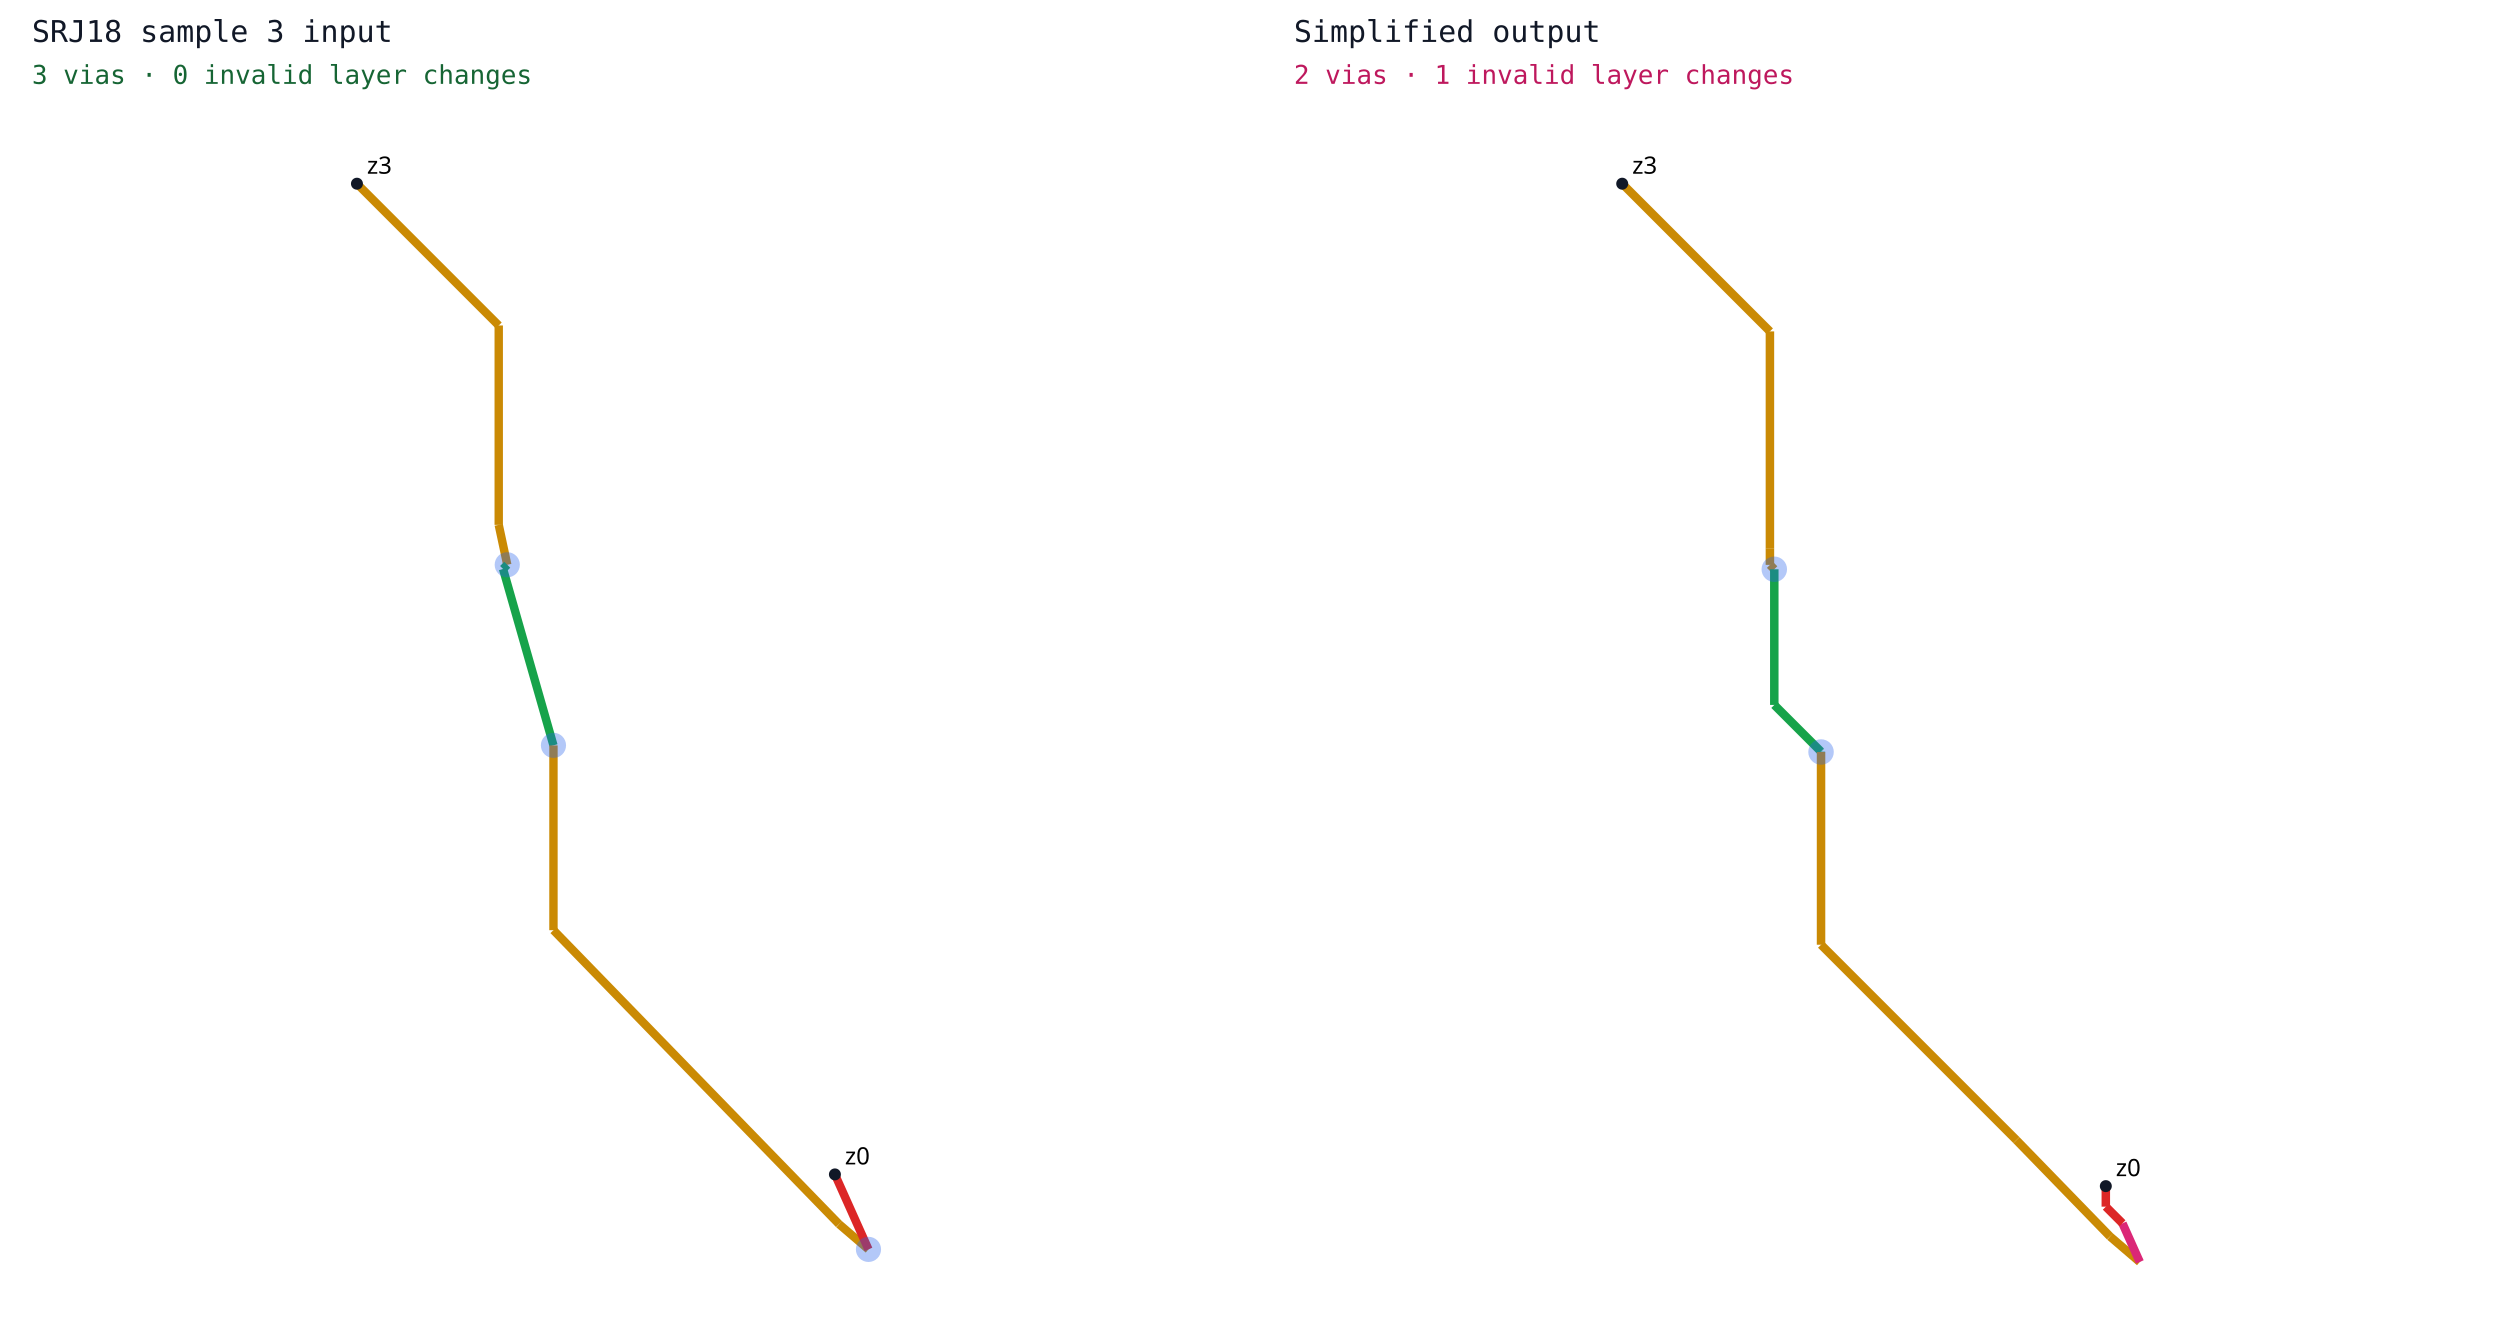
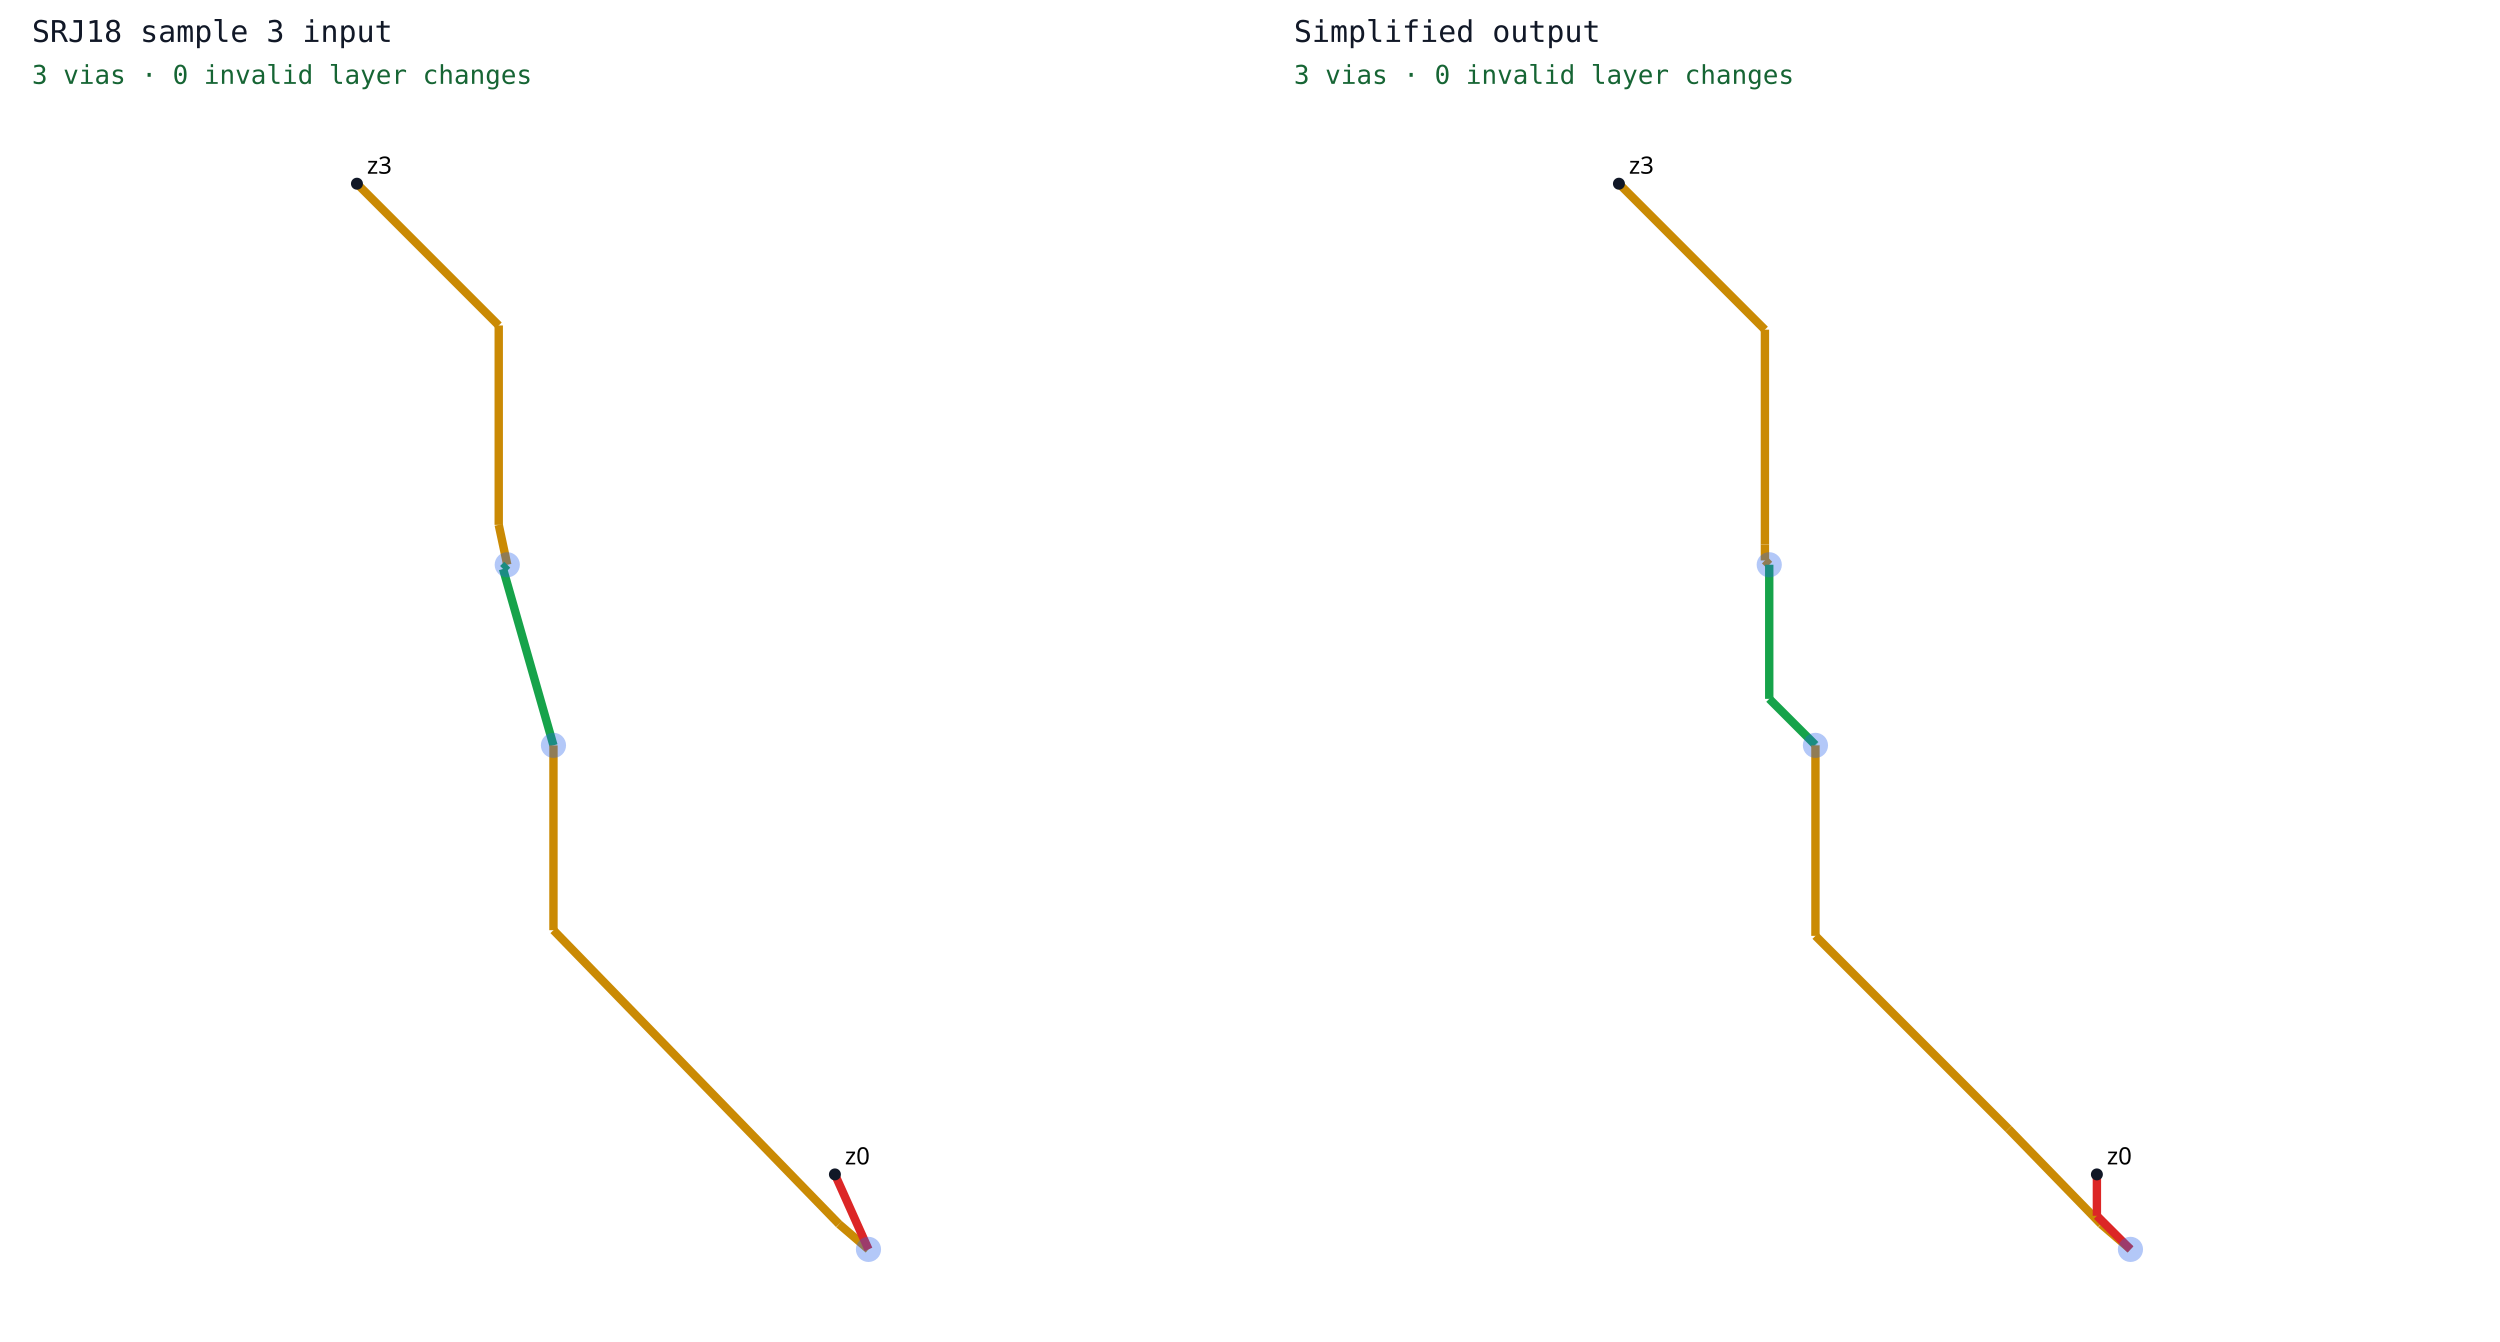
<svg xmlns="http://www.w3.org/2000/svg" width="1252" height="672" viewBox="0 0 1252 672">
  <g transform="translate(0, 0) scale(1, 1) translate(0, 0)">
    <rect width="100%" height="100%" fill="white" />
    <text x="16" y="21" font-family="monospace" font-size="15" fill="#111827">SRJ18 sample 3 input</text>
    <text x="16" y="42" font-family="monospace" font-size="13" fill="#166534">3 vias · 0 invalid layer changes</text>
    <g transform="translate(0 52)">
      <rect width="100%" height="100%" fill="white" />
      <g>
        <polyline data-points="-7.62,7.62 -5.932185275913347,5.932185275913347" data-type="line" data-label="" points="178.762,40 249.765,111.003" fill="none" stroke="#ca8a04" stroke-linejoin="round" stroke-width="4.207" />
      </g>
      <g>
        <polyline data-points="-5.932185275913347,5.932185275913347 -5.932185275913347,3.5586855702965465" data-type="line" data-label="" points="249.765,111.003 249.765,210.852" fill="none" stroke="#ca8a04" stroke-linejoin="round" stroke-width="4.207" />
      </g>
      <g>
        <polyline data-points="-5.932185275913347,3.5586855702965465 -5.830675076075652,3.083685570296547" data-type="line" data-label="" points="249.765,210.852 254.035,230.834" fill="none" stroke="#ca8a04" stroke-linejoin="round" stroke-width="4.207" />
      </g>
      <g>
        <polyline data-points="-5.830675076075652,3.083685570296547 -5.830675076075652,3.083685570296547" data-type="line" data-label="" points="254.035,230.834 254.035,230.834" fill="none" stroke="#ca8a04" stroke-linejoin="round" stroke-width="4.207" />
      </g>
      <g>
        <polyline data-points="-5.830675076075652,3.083685570296547 -5.880675076075652,3.033685570296548" data-type="line" data-label="" points="254.035,230.834 251.932,232.938" fill="none" stroke="#16a34a" stroke-linejoin="round" stroke-width="4.207" />
      </g>
      <g>
        <polyline data-points="-5.880675076075652,3.033685570296548 -5.280675076075651,0.9336855702965465" data-type="line" data-label="" points="251.932,232.938 277.173,321.281" fill="none" stroke="#16a34a" stroke-linejoin="round" stroke-width="4.207" />
      </g>
      <g>
        <polyline data-points="-5.280675076075651,0.9336855702965465 -5.280675076075651,0.9336855702965465" data-type="line" data-label="" points="277.173,321.281 277.173,321.281" fill="none" stroke="#16a34a" stroke-linejoin="round" stroke-width="4.207" />
      </g>
      <g>
        <polyline data-points="-5.280675076075651,0.9336855702965465 -5.280675076075651,-1.2663144297034528" data-type="line" data-label="" points="277.173,321.281 277.173,413.831" fill="none" stroke="#ca8a04" stroke-linejoin="round" stroke-width="4.207" />
      </g>
      <g>
        <polyline data-points="-5.280675076075651,-1.2663144297034528 -1.8806750760756517,-4.766314429703453" data-type="line" data-label="" points="277.173,413.831 420.204,561.069" fill="none" stroke="#ca8a04" stroke-linejoin="round" stroke-width="4.207" />
      </g>
      <g>
        <polyline data-points="-1.8806750760756517,-4.766314429703453 -1.5306750760756511,-5.0663144297034535" data-type="line" data-label="" points="420.204,561.069 434.928,573.69" fill="none" stroke="#ca8a04" stroke-linejoin="round" stroke-width="4.207" />
      </g>
      <g>
        <polyline data-points="-1.5306750760756511,-5.0663144297034535 -1.5306750760756511,-5.0663144297034535" data-type="line" data-label="" points="434.928,573.69 434.928,573.69" fill="none" stroke="#ca8a04" stroke-linejoin="round" stroke-width="4.207" />
      </g>
      <g>
        <polyline data-points="-1.5306750760756511,-5.0663144297034535 -1.93012,-4.173814" data-type="line" data-label="" points="434.928,573.69 418.124,536.144" fill="none" stroke="#dc2626" stroke-linejoin="round" stroke-width="4.207" />
      </g>
      <circle data-type="circle" data-label="" data-x="-5.830675076075652" data-y="3.083685570296547" cx="254.035" cy="230.834" r="6.31" fill="rgba(37, 99, 235, 0.35)" stroke="#2563eb" stroke-width="0.024" />
      <circle data-type="circle" data-label="" data-x="-5.280675076075651" data-y="0.9336855702965465" cx="277.173" cy="321.281" r="6.31" fill="rgba(37, 99, 235, 0.35)" stroke="#2563eb" stroke-width="0.024" />
      <circle data-type="circle" data-label="" data-x="-1.5306750760756511" data-y="-5.0663144297034535" cx="434.928" cy="573.69" r="6.31" fill="rgba(37, 99, 235, 0.35)" stroke="#2563eb" stroke-width="0.024" />
      <g>
        <circle data-type="point" data-label="z3" data-x="-7.62" data-y="7.62" cx="178.762" cy="40" r="3" fill="#111827" />
        <text x="183.762" y="35" font-family="sans-serif" font-size="12">z3</text>
      </g>
      <g>
        <circle data-type="point" data-label="z0" data-x="-1.93012" data-y="-4.173814" cx="418.124" cy="536.144" r="3" fill="#111827" />
        <text x="423.124" y="531.144" font-family="sans-serif" font-size="12">z0</text>
      </g>
      <g id="crosshair" style="display: none">
        <line id="crosshair-h" y1="0" y2="620" stroke="#666" stroke-width="0.5" />
        <line id="crosshair-v" x1="0" x2="620" stroke="#666" stroke-width="0.5" />
        <text id="coordinates" font-family="monospace" font-size="12" fill="#666" />
      </g>
    </g>
  </g>
  <g transform="translate(632, 0) scale(1, 1) translate(0, 0)">
    <rect width="100%" height="100%" fill="white" />
    <text x="16" y="21" font-family="monospace" font-size="15" fill="#111827">Simplified output</text>
-     <text x="16" y="42" font-family="monospace" font-size="13" fill="#be185d">2 vias · 1 invalid layer changes</text>
+     <text x="16" y="42" font-family="monospace" font-size="13" fill="#166534">3 vias · 0 invalid layer changes</text>
    <g transform="translate(0 52)">
      <rect width="100%" height="100%" fill="white" />
      <g>
-         <polyline data-points="-7.62,7.62 -5.882159857797935,5.882159857797935" data-type="line" data-label="" points="180.402,40 254.374,113.972" fill="none" stroke="#ca8a04" stroke-linejoin="round" stroke-width="4.257" />
+         <polyline data-points="-7.62,7.62 -5.882159857797935,5.882159857797935" data-type="line" data-label="" points="178.762,40 251.869,113.108" fill="none" stroke="#ca8a04" stroke-linejoin="round" stroke-width="4.207" />
      </g>
      <g>
-         <polyline data-points="-5.882159857797935,5.882159857797935 -5.882159857797935,3.3245999942380426" data-type="line" data-label="" points="254.374,113.972 254.374,222.836" fill="none" stroke="#ca8a04" stroke-linejoin="round" stroke-width="4.257" />
+         <polyline data-points="-5.882159857797935,5.882159857797935 -5.882159857797935,3.3245999942380426" data-type="line" data-label="" points="251.869,113.108 251.869,220.7" fill="none" stroke="#ca8a04" stroke-linejoin="round" stroke-width="4.207" />
      </g>
      <g>
-         <polyline data-points="-5.882159857797935,3.3245999942380426 -5.882159857797935,3.1351703520188297" data-type="line" data-label="" points="254.374,222.836 254.374,230.899" fill="none" stroke="#ca8a04" stroke-linejoin="round" stroke-width="4.257" />
+         <polyline data-points="-5.882159857797935,3.3245999942380426 -5.882159857797935,3.1351703520188297" data-type="line" data-label="" points="251.869,220.7 251.869,228.668" fill="none" stroke="#ca8a04" stroke-linejoin="round" stroke-width="4.207" />
      </g>
      <g>
-         <polyline data-points="-5.882159857797935,3.1351703520188297 -5.830675076075652,3.083685570296547" data-type="line" data-label="" points="254.374,230.899 256.566,233.091" fill="none" stroke="#ca8a04" stroke-linejoin="round" stroke-width="4.257" />
+         <polyline data-points="-5.882159857797935,3.1351703520188297 -5.830675076075652,3.083685570296547" data-type="line" data-label="" points="251.869,228.668 254.035,230.834" fill="none" stroke="#ca8a04" stroke-linejoin="round" stroke-width="4.207" />
      </g>
      <g>
-         <polyline data-points="-5.830675076075652,3.083685570296547 -5.830675076075652,3.083685570296547" data-type="line" data-label="" points="256.566,233.091 256.566,233.091" fill="none" stroke="#ca8a04" stroke-linejoin="round" stroke-width="4.257" />
+         <polyline data-points="-5.830675076075652,3.083685570296547 -5.830675076075652,3.083685570296547" data-type="line" data-label="" points="254.035,230.834 254.035,230.834" fill="none" stroke="#ca8a04" stroke-linejoin="round" stroke-width="4.207" />
      </g>
      <g>
-         <polyline data-points="-5.830675076075652,3.083685570296547 -5.830675076075652,1.4875607543669807" data-type="line" data-label="" points="256.566,233.091 256.566,301.031" fill="none" stroke="#16a34a" stroke-linejoin="round" stroke-width="4.257" />
+         <polyline data-points="-5.830675076075652,3.083685570296547 -5.830675076075652,1.4875607543669807" data-type="line" data-label="" points="254.035,230.834 254.035,297.98" fill="none" stroke="#16a34a" stroke-linejoin="round" stroke-width="4.207" />
      </g>
      <g>
-         <polyline data-points="-5.830675076075652,1.4875607543669807 -5.282225149703824,0.9391108279951528" data-type="line" data-label="" points="256.566,301.031 279.911,324.376" fill="none" stroke="#16a34a" stroke-linejoin="round" stroke-width="4.257" />
+         <polyline data-points="-5.830675076075652,1.4875607543669807 -5.282225149703824,0.9391108279951528" data-type="line" data-label="" points="254.035,297.98 277.107,321.053" fill="none" stroke="#16a34a" stroke-linejoin="round" stroke-width="4.207" />
      </g>
      <g>
-         <polyline data-points="-5.282225149703824,0.9391108279951528 -5.282225149703824,0.9352356439247194" data-type="line" data-label="" points="279.911,324.376 279.911,324.541" fill="none" stroke="#16a34a" stroke-linejoin="round" stroke-width="4.257" />
+         <polyline data-points="-5.282225149703824,0.9391108279951528 -5.282225149703824,0.9352356439247194" data-type="line" data-label="" points="277.107,321.053 277.107,321.216" fill="none" stroke="#16a34a" stroke-linejoin="round" stroke-width="4.207" />
      </g>
      <g>
-         <polyline data-points="-5.282225149703824,0.9352356439247194 -5.280675076075651,0.9336855702965465" data-type="line" data-label="" points="279.911,324.541 279.977,324.607" fill="none" stroke="#16a34a" stroke-linejoin="round" stroke-width="4.257" />
+         <polyline data-points="-5.282225149703824,0.9352356439247194 -5.280675076075651,0.9336855702965465" data-type="line" data-label="" points="277.107,321.216 277.173,321.281" fill="none" stroke="#16a34a" stroke-linejoin="round" stroke-width="4.207" />
      </g>
      <g>
-         <polyline data-points="-5.280675076075651,0.9336855702965465 -5.280675076075651,0.9336855702965465" data-type="line" data-label="" points="279.977,324.607 279.977,324.607" fill="none" stroke="#16a34a" stroke-linejoin="round" stroke-width="4.257" />
+         <polyline data-points="-5.280675076075651,0.9336855702965465 -5.280675076075651,0.9336855702965465" data-type="line" data-label="" points="277.173,321.281 277.173,321.281" fill="none" stroke="#16a34a" stroke-linejoin="round" stroke-width="4.207" />
      </g>
      <g>
-         <polyline data-points="-5.280675076075651,0.9336855702965465 -5.280675076075651,-1.3339181992734246" data-type="line" data-label="" points="279.977,324.607 279.977,421.128" fill="none" stroke="#ca8a04" stroke-linejoin="round" stroke-width="4.257" />
+         <polyline data-points="-5.280675076075651,0.9336855702965465 -5.280675076075651,-1.3339181992734246" data-type="line" data-label="" points="277.173,321.281 277.173,416.675" fill="none" stroke="#ca8a04" stroke-linejoin="round" stroke-width="4.207" />
      </g>
      <g>
-         <polyline data-points="-5.280675076075651,-1.3339181992734246 -2.9821469106966223,-3.6324463646524534" data-type="line" data-label="" points="279.977,421.128 377.815,518.967" fill="none" stroke="#ca8a04" stroke-linejoin="round" stroke-width="4.257" />
+         <polyline data-points="-5.280675076075651,-1.3339181992734246 -2.9821469106966223,-3.6324463646524534" data-type="line" data-label="" points="277.173,416.675 373.867,513.37" fill="none" stroke="#ca8a04" stroke-linejoin="round" stroke-width="4.207" />
      </g>
      <g>
-         <polyline data-points="-2.9821469106966223,-3.6324463646524534 -1.8806750760756517,-4.766314429703453" data-type="line" data-label="" points="377.815,518.967 424.7,567.23" fill="none" stroke="#ca8a04" stroke-linejoin="round" stroke-width="4.257" />
+         <polyline data-points="-2.9821469106966223,-3.6324463646524534 -1.8806750760756517,-4.766314429703453" data-type="line" data-label="" points="373.867,513.37 420.204,561.069" fill="none" stroke="#ca8a04" stroke-linejoin="round" stroke-width="4.207" />
      </g>
      <g>
-         <polyline data-points="-1.8806750760756517,-4.766314429703453 -1.5306750760756511,-5.0663144297034535" data-type="line" data-label="" points="424.7,567.23 439.598,580" fill="none" stroke="#ca8a04" stroke-linejoin="round" stroke-width="4.257" />
+         <polyline data-points="-1.8806750760756517,-4.766314429703453 -1.5306750760756511,-5.0663144297034535" data-type="line" data-label="" points="420.204,561.069 434.928,573.69" fill="none" stroke="#ca8a04" stroke-linejoin="round" stroke-width="4.207" />
      </g>
      <g>
-         <polyline data-points="-1.5306750760756511,-5.0663144297034535 -1.7342922897574964,-4.61136196987326" data-type="line" data-label="" points="439.598,580 430.931,560.635" fill="none" stroke="#db2777" stroke-linejoin="round" stroke-width="4.257" />
+         <polyline data-points="-1.5306750760756511,-5.0663144297034535 -1.5306750760756511,-5.0663144297034535" data-type="line" data-label="" points="434.928,573.69 434.928,573.69" fill="none" stroke="#ca8a04" stroke-linejoin="round" stroke-width="4.207" />
      </g>
      <g>
-         <polyline data-points="-1.7342922897574964,-4.61136196987326 -1.93012,-4.415534259630757" data-type="line" data-label="" points="430.931,560.635 422.595,552.299" fill="none" stroke="#dc2626" stroke-linejoin="round" stroke-width="4.257" />
+         <polyline data-points="-1.5306750760756511,-5.0663144297034535 -1.93012,-4.666869505779104" data-type="line" data-label="" points="434.928,573.69 418.124,556.886" fill="none" stroke="#dc2626" stroke-linejoin="round" stroke-width="4.207" />
      </g>
      <g>
-         <polyline data-points="-1.93012,-4.415534259630757 -1.93012,-4.173814" data-type="line" data-label="" points="422.595,552.299 422.595,542.01" fill="none" stroke="#dc2626" stroke-linejoin="round" stroke-width="4.257" />
+         <polyline data-points="-1.93012,-4.666869505779104 -1.93012,-4.173814" data-type="line" data-label="" points="418.124,556.886 418.124,536.144" fill="none" stroke="#dc2626" stroke-linejoin="round" stroke-width="4.207" />
      </g>
-       <circle data-type="circle" data-label="" data-x="-5.830675076075652" data-y="3.083685570296547" cx="256.566" cy="233.091" r="6.385" fill="rgba(37, 99, 235, 0.35)" stroke="#2563eb" stroke-width="0.023" />
-       <circle data-type="circle" data-label="" data-x="-5.280675076075651" data-y="0.9336855702965465" cx="279.977" cy="324.607" r="6.385" fill="rgba(37, 99, 235, 0.35)" stroke="#2563eb" stroke-width="0.023" />
+       <circle data-type="circle" data-label="" data-x="-5.830675076075652" data-y="3.083685570296547" cx="254.035" cy="230.834" r="6.31" fill="rgba(37, 99, 235, 0.35)" stroke="#2563eb" stroke-width="0.024" />
+       <circle data-type="circle" data-label="" data-x="-5.280675076075651" data-y="0.9336855702965465" cx="277.173" cy="321.281" r="6.31" fill="rgba(37, 99, 235, 0.35)" stroke="#2563eb" stroke-width="0.024" />
+       <circle data-type="circle" data-label="" data-x="-1.5306750760756511" data-y="-5.0663144297034535" cx="434.928" cy="573.69" r="6.31" fill="rgba(37, 99, 235, 0.35)" stroke="#2563eb" stroke-width="0.024" />
      <g>
-         <circle data-type="point" data-label="z3" data-x="-7.62" data-y="7.62" cx="180.402" cy="40" r="3" fill="#111827" />
-         <text x="185.402" y="35" font-family="sans-serif" font-size="12">z3</text>
+         <circle data-type="point" data-label="z3" data-x="-7.62" data-y="7.62" cx="178.762" cy="40" r="3" fill="#111827" />
+         <text x="183.762" y="35" font-family="sans-serif" font-size="12">z3</text>
      </g>
      <g>
-         <circle data-type="point" data-label="z0" data-x="-1.93012" data-y="-4.173814" cx="422.595" cy="542.01" r="3" fill="#111827" />
-         <text x="427.595" y="537.01" font-family="sans-serif" font-size="12">z0</text>
+         <circle data-type="point" data-label="z0" data-x="-1.93012" data-y="-4.173814" cx="418.124" cy="536.144" r="3" fill="#111827" />
+         <text x="423.124" y="531.144" font-family="sans-serif" font-size="12">z0</text>
      </g>
      <g id="crosshair__stack1" style="display: none">
        <line id="crosshair-h__stack1" y1="0" y2="620" stroke="#666" stroke-width="0.5" />
        <line id="crosshair-v__stack1" x1="0" x2="620" stroke="#666" stroke-width="0.5" />
        <text id="coordinates__stack1" font-family="monospace" font-size="12" fill="#666" />
      </g>
    </g>
  </g>
</svg>
